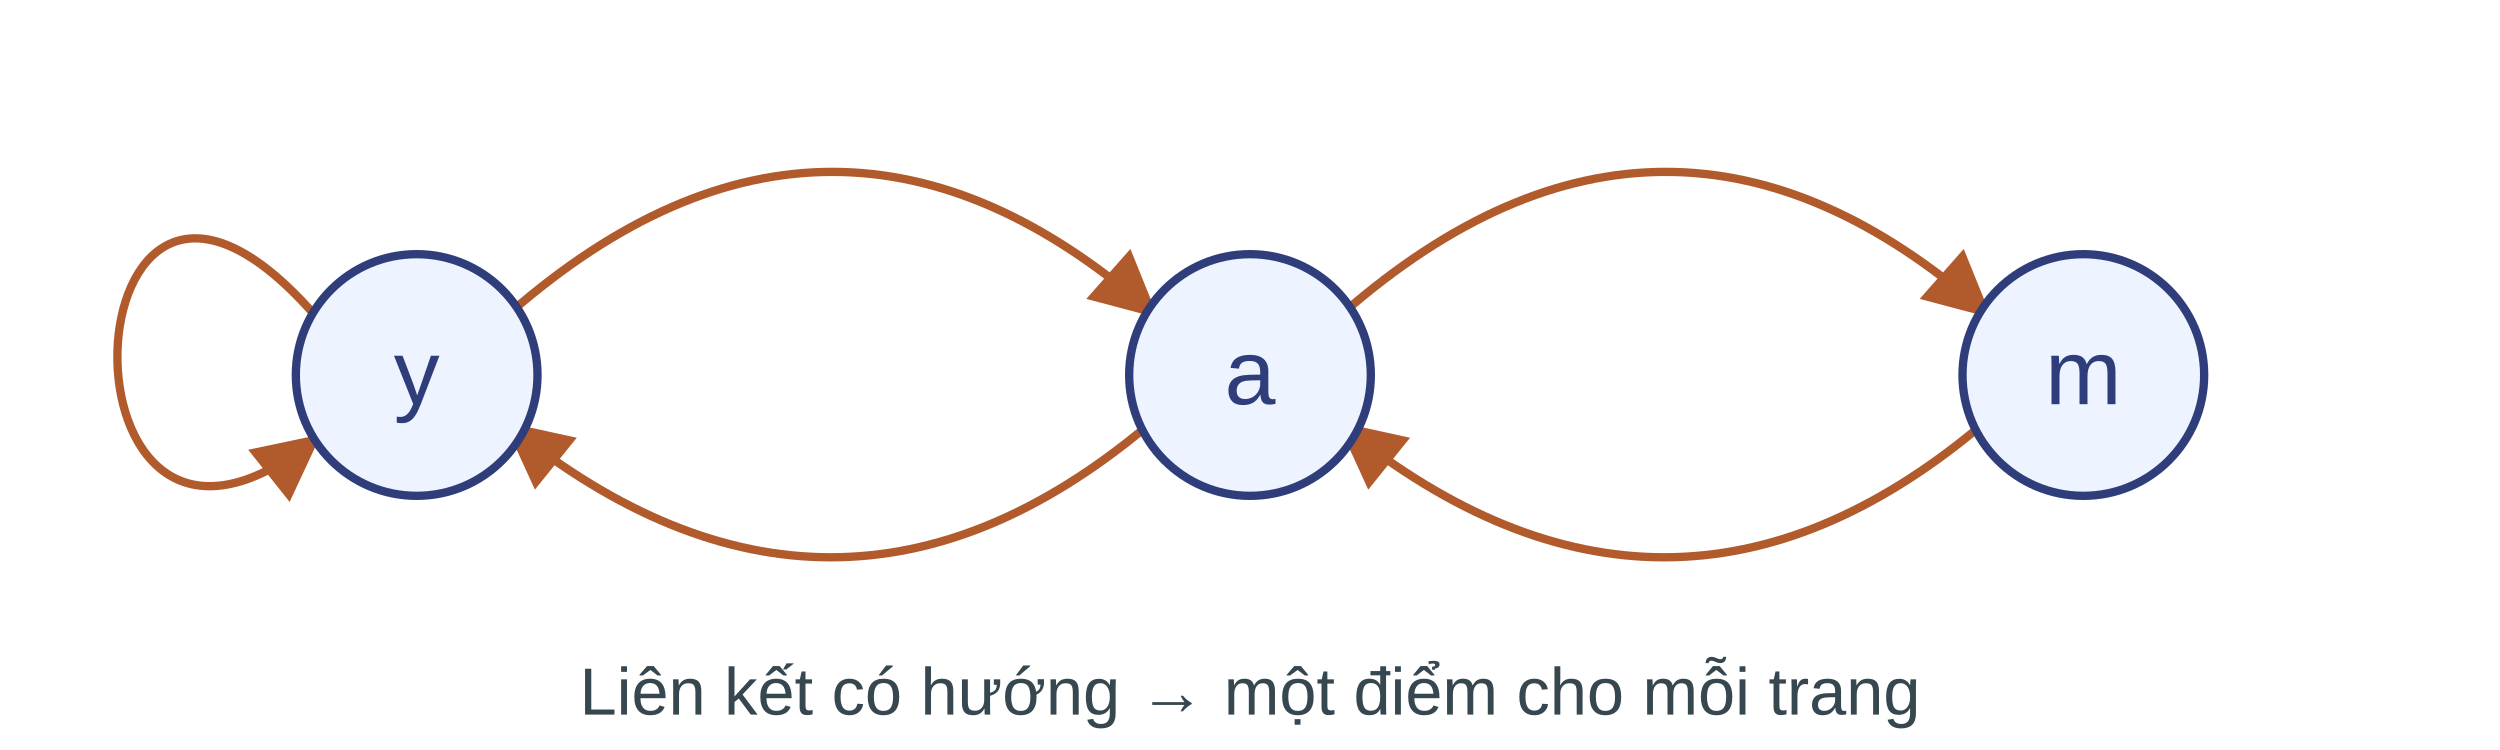
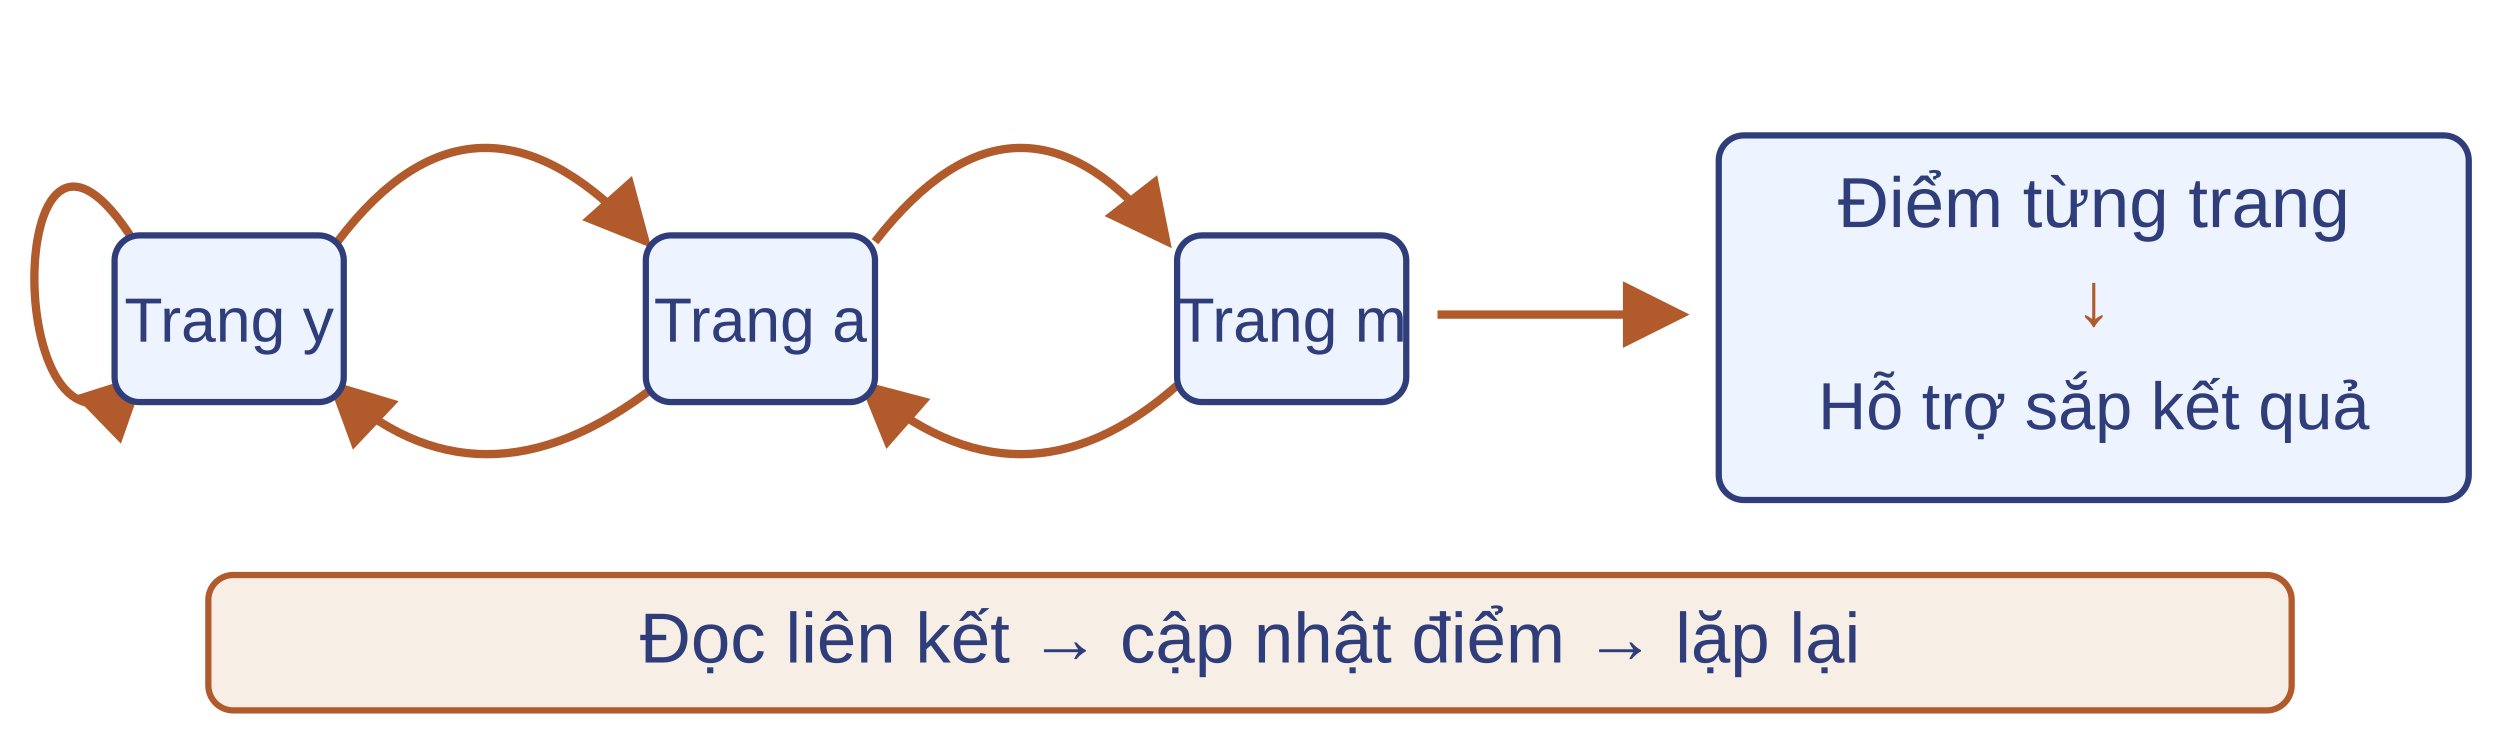
<svg xmlns="http://www.w3.org/2000/svg" width="1200" height="360" viewBox="0 0 1200 360" role="img" aria-labelledby="title desc">
  <defs>
    <marker id="arrow" markerWidth="8" markerHeight="8" refX="7" refY="4" orient="auto">
      <path d="M0 0L8 4L0 8Z" fill="#B15A2B" />
    </marker>
  </defs>
  <g font-family="Arial, sans-serif">
-     <g fill="none" stroke="#B15A2B" stroke-width="4" marker-end="url(#arrow)">
-       <path d="M245 150Q400 15 553 150" />
-       <path d="M550 205Q400 330 245 205" />
-       <path d="M645 150Q800 15 953 150" />
-       <path d="M950 205Q800 330 645 205" />
-       <path d="M150 150C30 15 20 315 151 211" />
-     </g>
-     <circle cx="200" cy="180" r="58" fill="#edf4ff" stroke="#2F3E7A" stroke-width="4" />
-     <text x="200" y="194" font-size="44" fill="#2F3E7A" text-anchor="middle">y</text>
-     <circle cx="600" cy="180" r="58" fill="#edf4ff" stroke="#2F3E7A" stroke-width="4" />
-     <text x="600" y="194" font-size="44" fill="#2F3E7A" text-anchor="middle">a</text>
-     <circle cx="1000" cy="180" r="58" fill="#edf4ff" stroke="#2F3E7A" stroke-width="4" />
-     <text x="1000" y="194" font-size="44" fill="#2F3E7A" text-anchor="middle">m</text>
-     <text x="600" y="343" font-size="32" fill="#37474F" text-anchor="middle">Liên kết có hướng → một điểm cho mỗi trang</text>
+     <path d="M162 116Q230 26 310 116" fill="none" stroke="#B15A2B" stroke-width="4" marker-end="url(#arrow)" />
+     <path d="M315 185Q230 251 160 185" fill="none" stroke="#B15A2B" stroke-width="4" marker-end="url(#arrow)" />
+     <path d="M420 116Q490 26 560 116" fill="none" stroke="#B15A2B" stroke-width="4" marker-end="url(#arrow)" />
+     <path d="M565 185Q490 251 415 185" fill="none" stroke="#B15A2B" stroke-width="4" marker-end="url(#arrow)" />
+     <path d="M65 117C0 12 0 247 67 182" fill="none" stroke="#B15A2B" stroke-width="4" marker-end="url(#arrow)" />
+     <rect x="55" y="113" width="110" height="80" rx="12" fill="#edf4ff" stroke="#2F3E7A" stroke-width="3" />
+     <text x="110" y="164" font-size="30" fill="#2F3E7A" text-anchor="middle">Trang y</text>
+     <rect x="310" y="113" width="110" height="80" rx="12" fill="#edf4ff" stroke="#2F3E7A" stroke-width="3" />
+     <text x="365" y="164" font-size="30" fill="#2F3E7A" text-anchor="middle">Trang a</text>
+     <rect x="565" y="113" width="110" height="80" rx="12" fill="#edf4ff" stroke="#2F3E7A" stroke-width="3" />
+     <text x="620" y="164" font-size="30" fill="#2F3E7A" text-anchor="middle">Trang m</text>
+     <path d="M690 151H807" fill="none" stroke="#B15A2B" stroke-width="4" marker-end="url(#arrow)" />
+     <rect x="825" y="65" width="360" height="175" rx="12" fill="#edf4ff" stroke="#2F3E7A" stroke-width="3" />
+     <text x="1005" y="109" font-size="34" fill="#2F3E7A" text-anchor="middle">Điểm từng trang</text>
+     <text x="1005" y="156" font-size="36" fill="#B15A2B" text-anchor="middle">↓</text>
+     <text x="1005" y="206" font-size="32" fill="#2F3E7A" text-anchor="middle">Hỗ trợ sắp kết quả</text>
+     <rect x="100" y="276" width="1000" height="65" rx="12" fill="#F7EFE6" stroke="#B15A2B" stroke-width="3" />
+     <text x="600" y="318" font-size="34" fill="#2F3E7A" text-anchor="middle">Đọc liên kết → cập nhật điểm → lặp lại</text>
  </g>
</svg>
